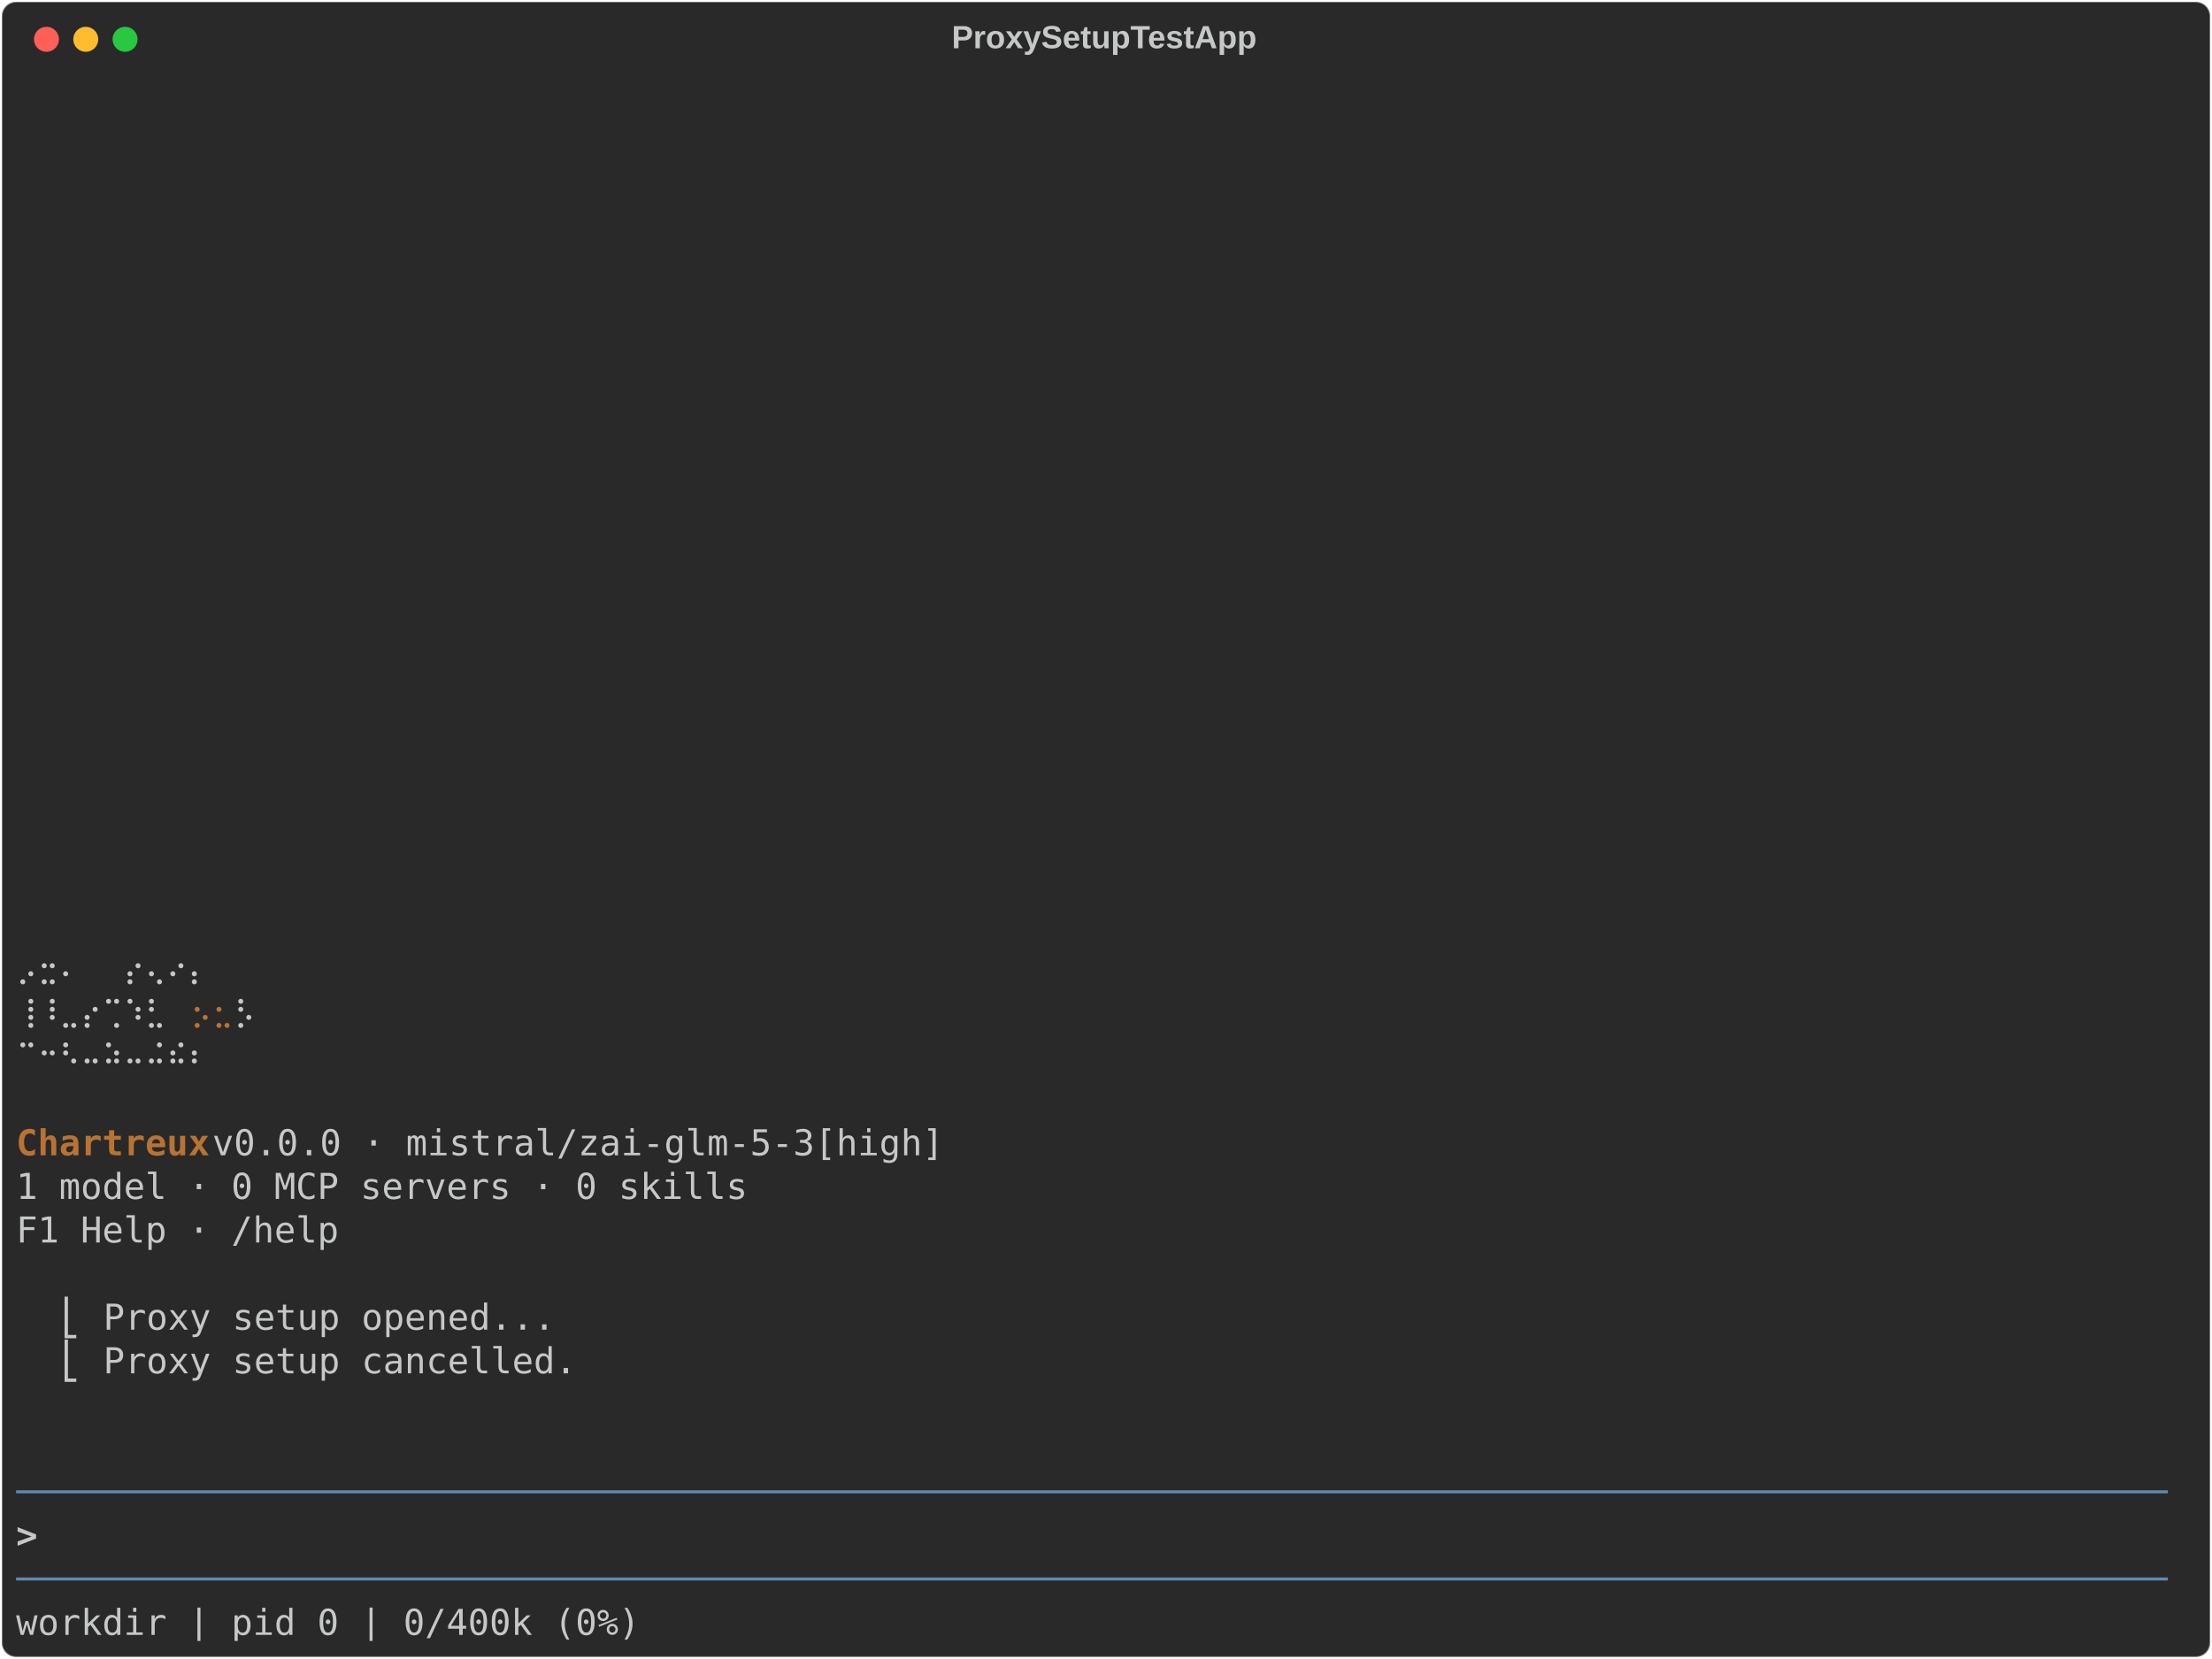
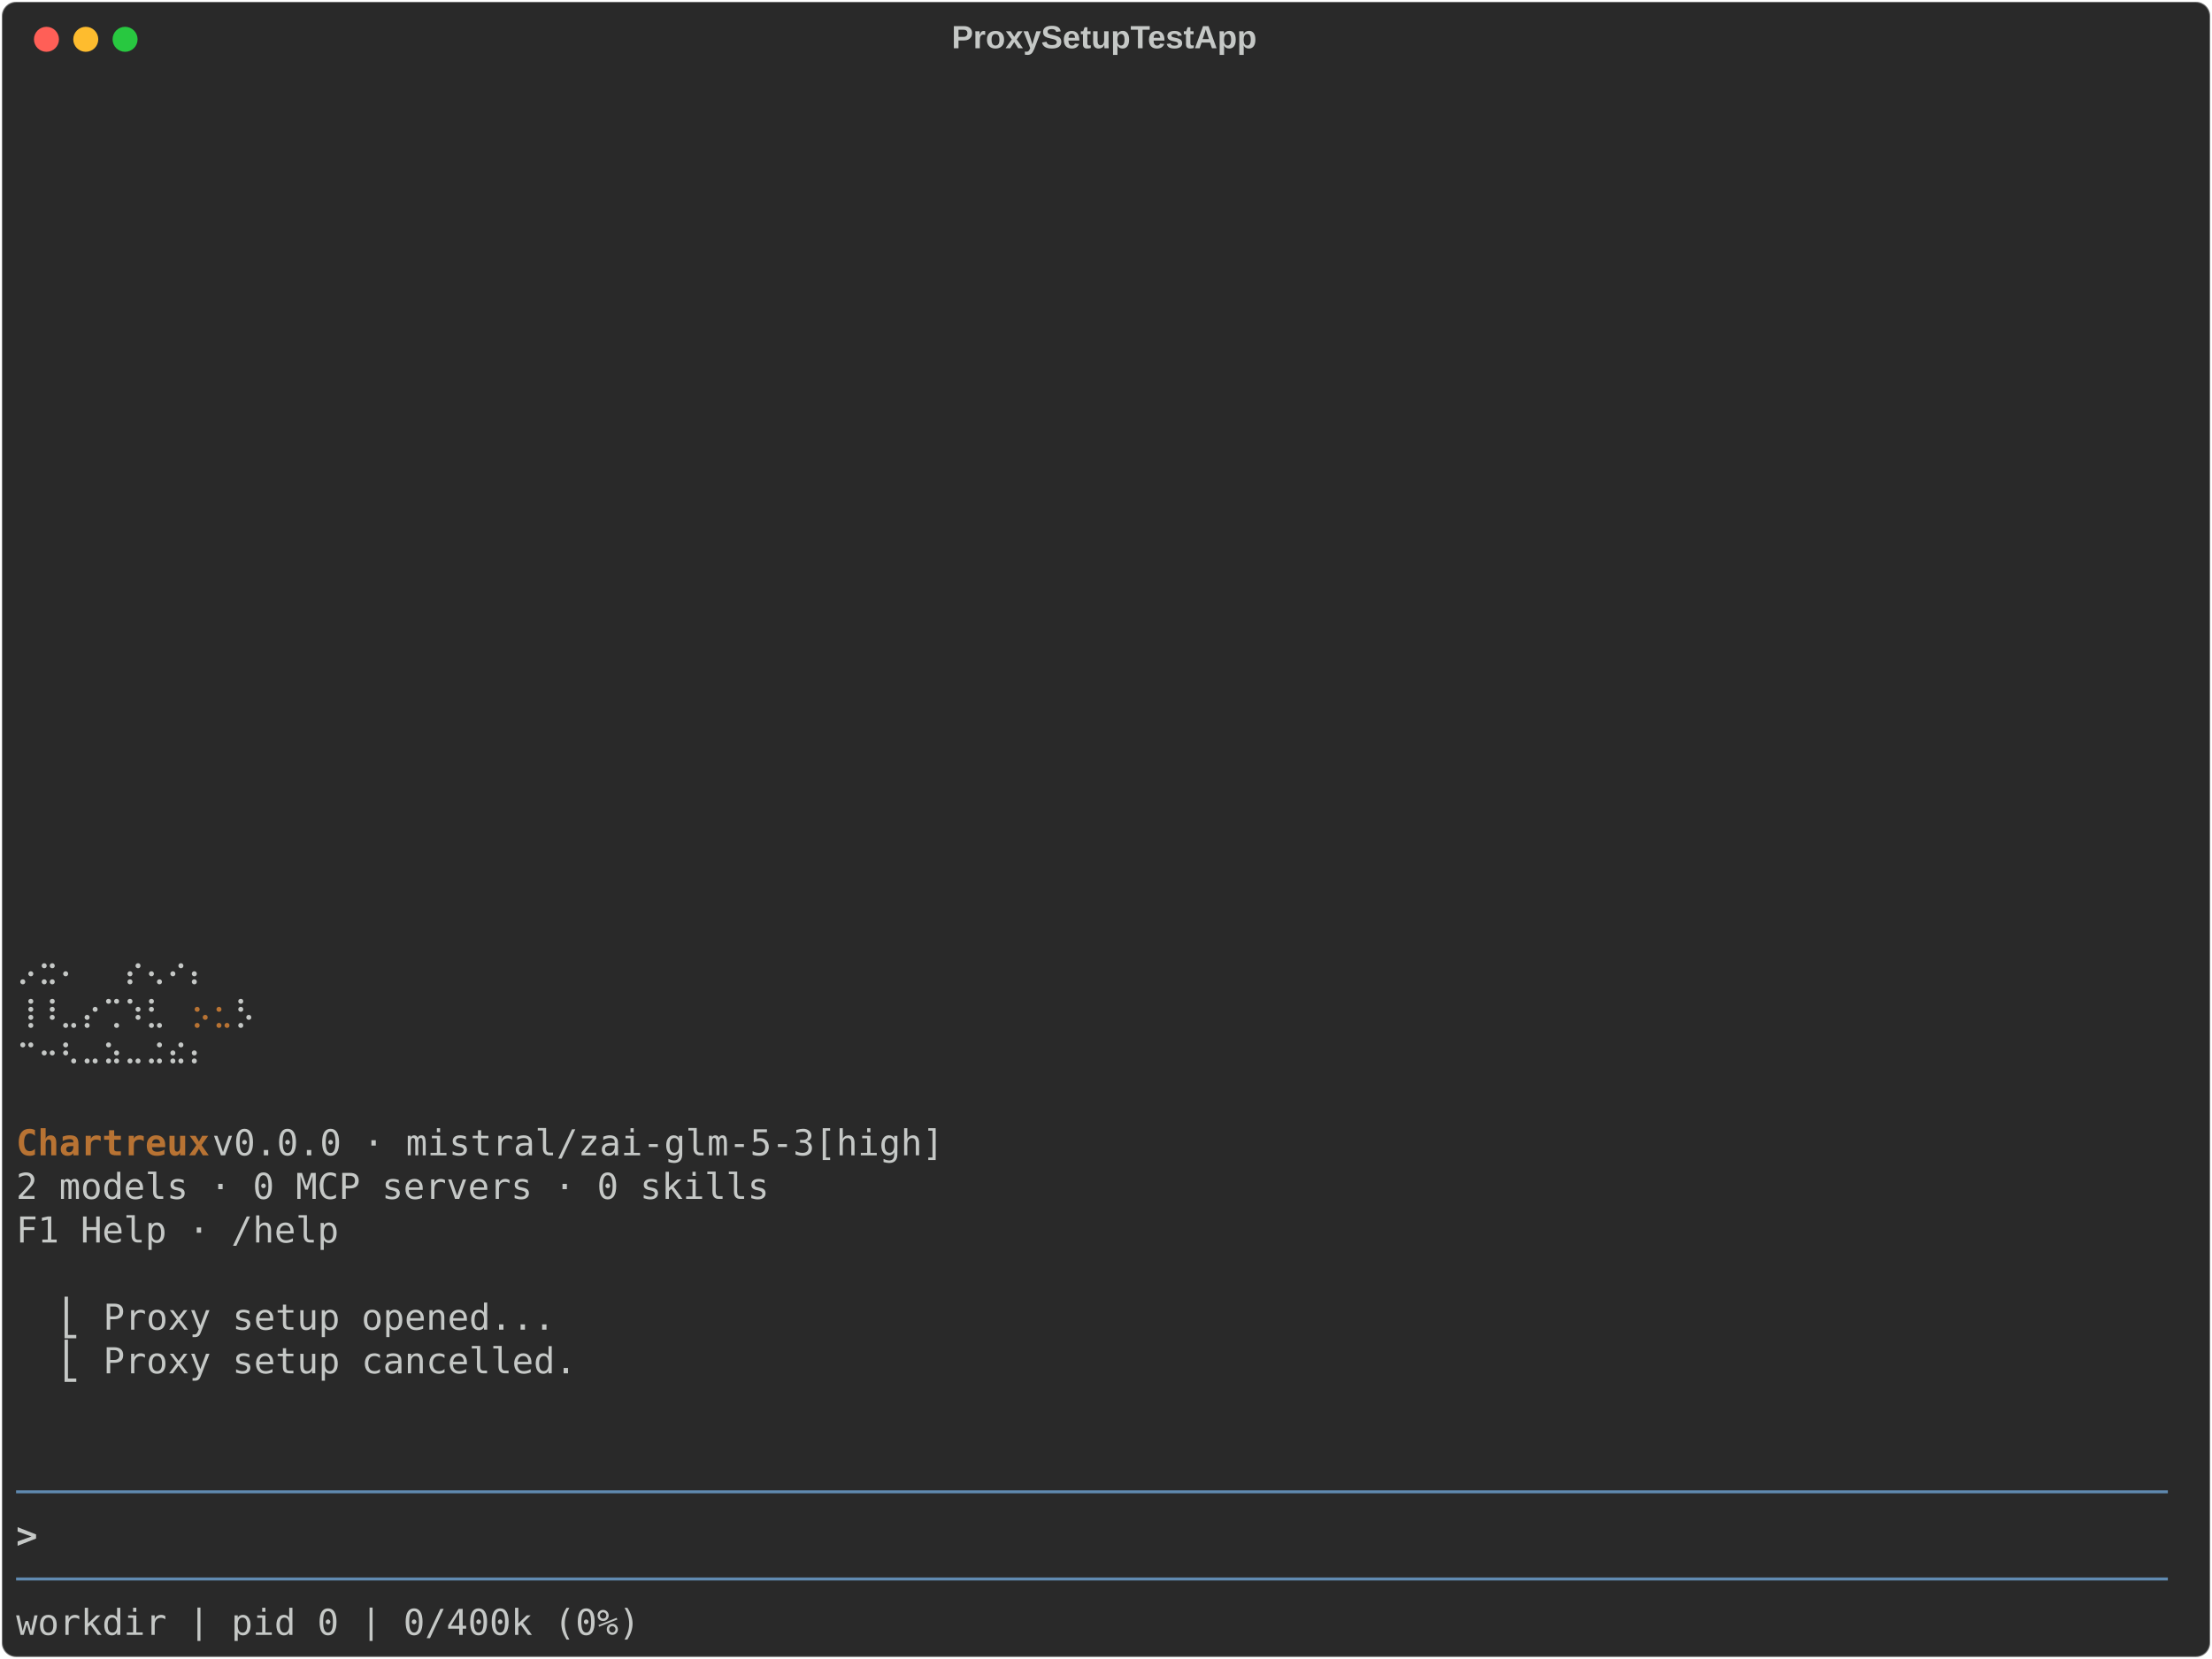
<svg xmlns="http://www.w3.org/2000/svg" class="rich-terminal" viewBox="0 0 1238 928.4">
  <style>

    @font-face {
        font-family: "Fira Code";
        src: local("FiraCode-Regular"),
                url("https://cdnjs.cloudflare.com/ajax/libs/firacode/6.2.0/woff2/FiraCode-Regular.woff2") format("woff2"),
                url("https://cdnjs.cloudflare.com/ajax/libs/firacode/6.2.0/woff/FiraCode-Regular.woff") format("woff");
        font-style: normal;
        font-weight: 400;
    }
    @font-face {
        font-family: "Fira Code";
        src: local("FiraCode-Bold"),
                url("https://cdnjs.cloudflare.com/ajax/libs/firacode/6.2.0/woff2/FiraCode-Bold.woff2") format("woff2"),
                url("https://cdnjs.cloudflare.com/ajax/libs/firacode/6.2.0/woff/FiraCode-Bold.woff") format("woff");
        font-style: bold;
        font-weight: 700;
    }

    .terminal-matrix {
        font-family: Fira Code, monospace;
        font-size: 20px;
        line-height: 24.4px;
        font-variant-east-asian: full-width;
    }

    .terminal-title {
        font-size: 18px;
        font-weight: bold;
        font-family: arial;
    }

    .terminal-r1 { fill: #c5c8c6 }
.terminal-r2 { fill: #b87333 }
.terminal-r3 { fill: #b87333;font-weight: bold }
.terminal-r4 { fill: #608ab1 }
.terminal-r5 { fill: #c5c8c6;font-weight: bold }
    </style>
  <defs>
    <clipPath id="terminal-clip-terminal">
      <rect x="0" y="0" width="1219.0" height="877.4" />
    </clipPath>
    <clipPath id="terminal-line-0">
      <rect x="0" y="1.5" width="1220" height="24.65" />
    </clipPath>
    <clipPath id="terminal-line-1">
      <rect x="0" y="25.9" width="1220" height="24.65" />
    </clipPath>
    <clipPath id="terminal-line-2">
      <rect x="0" y="50.3" width="1220" height="24.65" />
    </clipPath>
    <clipPath id="terminal-line-3">
      <rect x="0" y="74.7" width="1220" height="24.65" />
    </clipPath>
    <clipPath id="terminal-line-4">
      <rect x="0" y="99.1" width="1220" height="24.65" />
    </clipPath>
    <clipPath id="terminal-line-5">
      <rect x="0" y="123.5" width="1220" height="24.65" />
    </clipPath>
    <clipPath id="terminal-line-6">
      <rect x="0" y="147.9" width="1220" height="24.65" />
    </clipPath>
    <clipPath id="terminal-line-7">
      <rect x="0" y="172.3" width="1220" height="24.65" />
    </clipPath>
    <clipPath id="terminal-line-8">
      <rect x="0" y="196.7" width="1220" height="24.65" />
    </clipPath>
    <clipPath id="terminal-line-9">
      <rect x="0" y="221.1" width="1220" height="24.65" />
    </clipPath>
    <clipPath id="terminal-line-10">
      <rect x="0" y="245.5" width="1220" height="24.65" />
    </clipPath>
    <clipPath id="terminal-line-11">
      <rect x="0" y="269.9" width="1220" height="24.65" />
    </clipPath>
    <clipPath id="terminal-line-12">
      <rect x="0" y="294.3" width="1220" height="24.65" />
    </clipPath>
    <clipPath id="terminal-line-13">
      <rect x="0" y="318.7" width="1220" height="24.65" />
    </clipPath>
    <clipPath id="terminal-line-14">
      <rect x="0" y="343.1" width="1220" height="24.65" />
    </clipPath>
    <clipPath id="terminal-line-15">
      <rect x="0" y="367.5" width="1220" height="24.65" />
    </clipPath>
    <clipPath id="terminal-line-16">
      <rect x="0" y="391.9" width="1220" height="24.65" />
    </clipPath>
    <clipPath id="terminal-line-17">
      <rect x="0" y="416.3" width="1220" height="24.65" />
    </clipPath>
    <clipPath id="terminal-line-18">
      <rect x="0" y="440.7" width="1220" height="24.65" />
    </clipPath>
    <clipPath id="terminal-line-19">
      <rect x="0" y="465.1" width="1220" height="24.65" />
    </clipPath>
    <clipPath id="terminal-line-20">
      <rect x="0" y="489.5" width="1220" height="24.65" />
    </clipPath>
    <clipPath id="terminal-line-21">
      <rect x="0" y="513.9" width="1220" height="24.65" />
    </clipPath>
    <clipPath id="terminal-line-22">
      <rect x="0" y="538.3" width="1220" height="24.65" />
    </clipPath>
    <clipPath id="terminal-line-23">
      <rect x="0" y="562.7" width="1220" height="24.65" />
    </clipPath>
    <clipPath id="terminal-line-24">
      <rect x="0" y="587.1" width="1220" height="24.65" />
    </clipPath>
    <clipPath id="terminal-line-25">
      <rect x="0" y="611.5" width="1220" height="24.65" />
    </clipPath>
    <clipPath id="terminal-line-26">
      <rect x="0" y="635.9" width="1220" height="24.65" />
    </clipPath>
    <clipPath id="terminal-line-27">
      <rect x="0" y="660.3" width="1220" height="24.65" />
    </clipPath>
    <clipPath id="terminal-line-28">
      <rect x="0" y="684.7" width="1220" height="24.65" />
    </clipPath>
    <clipPath id="terminal-line-29">
      <rect x="0" y="709.1" width="1220" height="24.65" />
    </clipPath>
    <clipPath id="terminal-line-30">
      <rect x="0" y="733.5" width="1220" height="24.65" />
    </clipPath>
    <clipPath id="terminal-line-31">
      <rect x="0" y="757.9" width="1220" height="24.65" />
    </clipPath>
    <clipPath id="terminal-line-32">
      <rect x="0" y="782.3" width="1220" height="24.65" />
    </clipPath>
    <clipPath id="terminal-line-33">
      <rect x="0" y="806.7" width="1220" height="24.65" />
    </clipPath>
    <clipPath id="terminal-line-34">
      <rect x="0" y="831.1" width="1220" height="24.65" />
    </clipPath>
  </defs>
  <rect fill="#292929" stroke="rgba(255,255,255,0.35)" stroke-width="1" x="1" y="1" width="1236" height="926.4" rx="8" />
  <text class="terminal-title" fill="#c5c8c6" text-anchor="middle" x="618" y="27">ProxySetupTestApp</text>
  <g transform="translate(26,22)">
    <circle cx="0" cy="0" r="7" fill="#ff5f57" />
    <circle cx="22" cy="0" r="7" fill="#febc2e" />
    <circle cx="44" cy="0" r="7" fill="#28c840" />
  </g>
  <g transform="translate(9, 41)" clip-path="url(#terminal-clip-terminal)">
    <g class="terminal-matrix">
      <text class="terminal-r1" x="1220" y="20" textLength="12.2" clip-path="url(#terminal-line-0)">
</text>
      <text class="terminal-r1" x="1220" y="44.4" textLength="12.2" clip-path="url(#terminal-line-1)">
</text>
      <text class="terminal-r1" x="1220" y="68.8" textLength="12.2" clip-path="url(#terminal-line-2)">
</text>
      <text class="terminal-r1" x="1220" y="93.2" textLength="12.2" clip-path="url(#terminal-line-3)">
</text>
      <text class="terminal-r1" x="1220" y="117.6" textLength="12.2" clip-path="url(#terminal-line-4)">
</text>
      <text class="terminal-r1" x="1220" y="142" textLength="12.2" clip-path="url(#terminal-line-5)">
</text>
      <text class="terminal-r1" x="1220" y="166.4" textLength="12.2" clip-path="url(#terminal-line-6)">
</text>
      <text class="terminal-r1" x="1220" y="190.8" textLength="12.2" clip-path="url(#terminal-line-7)">
</text>
      <text class="terminal-r1" x="1220" y="215.2" textLength="12.2" clip-path="url(#terminal-line-8)">
</text>
      <text class="terminal-r1" x="1220" y="239.6" textLength="12.2" clip-path="url(#terminal-line-9)">
</text>
      <text class="terminal-r1" x="1220" y="264" textLength="12.2" clip-path="url(#terminal-line-10)">
</text>
      <text class="terminal-r1" x="1220" y="288.4" textLength="12.2" clip-path="url(#terminal-line-11)">
</text>
      <text class="terminal-r1" x="1220" y="312.8" textLength="12.2" clip-path="url(#terminal-line-12)">
</text>
      <text class="terminal-r1" x="1220" y="337.2" textLength="12.2" clip-path="url(#terminal-line-13)">
</text>
      <text class="terminal-r1" x="1220" y="361.6" textLength="12.2" clip-path="url(#terminal-line-14)">
</text>
      <text class="terminal-r1" x="1220" y="386" textLength="12.2" clip-path="url(#terminal-line-15)">
</text>
      <text class="terminal-r1" x="1220" y="410.4" textLength="12.2" clip-path="url(#terminal-line-16)">
</text>
      <text class="terminal-r1" x="1220" y="434.8" textLength="12.2" clip-path="url(#terminal-line-17)">
</text>
      <text class="terminal-r1" x="1220" y="459.2" textLength="12.2" clip-path="url(#terminal-line-18)">
</text>
      <text class="terminal-r1" x="1220" y="483.6" textLength="12.2" clip-path="url(#terminal-line-19)">
</text>
      <text class="terminal-r1" x="0" y="508" textLength="134.2" clip-path="url(#terminal-line-20)">  ⡠⣒⠄  ⡔⢄⠔⡄</text>
      <text class="terminal-r1" x="1220" y="508" textLength="12.2" clip-path="url(#terminal-line-20)">
</text>
      <text class="terminal-r1" x="0" y="532.4" textLength="97.6" clip-path="url(#terminal-line-21)"> ⢸⠸⣀⡔⢉⠱⣃</text>
      <text class="terminal-r2" x="97.6" y="532.4" textLength="12.2" clip-path="url(#terminal-line-21)">⡢</text>
      <text class="terminal-r2" x="109.8" y="532.4" textLength="12.2" clip-path="url(#terminal-line-21)">⣂</text>
      <text class="terminal-r1" x="122" y="532.4" textLength="12.2" clip-path="url(#terminal-line-21)">⡣</text>
      <text class="terminal-r1" x="1220" y="532.4" textLength="12.2" clip-path="url(#terminal-line-21)">
</text>
      <text class="terminal-r1" x="0" y="556.8" textLength="134.2" clip-path="url(#terminal-line-22)">  ⠉⠒⠣⠤⠵⠤⠬⠮⠆</text>
      <text class="terminal-r1" x="1220" y="556.8" textLength="12.2" clip-path="url(#terminal-line-22)">
</text>
      <text class="terminal-r1" x="1220" y="581.2" textLength="12.2" clip-path="url(#terminal-line-23)">
</text>
      <text class="terminal-r3" x="0" y="605.6" textLength="109.8" clip-path="url(#terminal-line-24)">Chartreux</text>
      <text class="terminal-r1" x="109.8" y="605.6" textLength="427" clip-path="url(#terminal-line-24)"> v0.0.0 · mistral/zai-glm-5-3[high]</text>
      <text class="terminal-r1" x="1220" y="605.6" textLength="12.2" clip-path="url(#terminal-line-24)">
</text>
-       <text class="terminal-r1" x="0" y="630" textLength="414.8" clip-path="url(#terminal-line-25)">1 model · 0 MCP servers · 0 skills</text>
+       <text class="terminal-r1" x="0" y="630" textLength="427" clip-path="url(#terminal-line-25)">2 models · 0 MCP servers · 0 skills</text>
      <text class="terminal-r1" x="1220" y="630" textLength="12.2" clip-path="url(#terminal-line-25)">
</text>
      <text class="terminal-r1" x="0" y="654.4" textLength="183" clip-path="url(#terminal-line-26)">F1 Help · /help</text>
      <text class="terminal-r1" x="1220" y="654.4" textLength="12.2" clip-path="url(#terminal-line-26)">
</text>
      <text class="terminal-r1" x="1220" y="678.8" textLength="12.2" clip-path="url(#terminal-line-27)">
</text>
      <text class="terminal-r1" x="24.4" y="703.2" textLength="12.2" clip-path="url(#terminal-line-28)">⎣</text>
      <text class="terminal-r1" x="48.8" y="703.2" textLength="256.2" clip-path="url(#terminal-line-28)">Proxy setup opened...</text>
      <text class="terminal-r1" x="1220" y="703.2" textLength="12.2" clip-path="url(#terminal-line-28)">
</text>
      <text class="terminal-r1" x="24.4" y="727.6" textLength="12.2" clip-path="url(#terminal-line-29)">⎣</text>
      <text class="terminal-r1" x="48.8" y="727.6" textLength="268.4" clip-path="url(#terminal-line-29)">Proxy setup cancelled.</text>
      <text class="terminal-r1" x="1220" y="727.6" textLength="12.2" clip-path="url(#terminal-line-29)">
</text>
      <text class="terminal-r1" x="1220" y="752" textLength="12.2" clip-path="url(#terminal-line-30)">
</text>
      <text class="terminal-r1" x="1220" y="776.4" textLength="12.2" clip-path="url(#terminal-line-31)">
</text>
      <text class="terminal-r4" x="0" y="800.8" textLength="1220" clip-path="url(#terminal-line-32)">────────────────────────────────────────────────────────────────────────────────────────────────────</text>
      <text class="terminal-r1" x="1220" y="800.8" textLength="12.2" clip-path="url(#terminal-line-32)">
</text>
      <text class="terminal-r5" x="0" y="825.2" textLength="12.2" clip-path="url(#terminal-line-33)">&gt;</text>
      <text class="terminal-r1" x="1220" y="825.2" textLength="12.2" clip-path="url(#terminal-line-33)">
</text>
      <text class="terminal-r4" x="0" y="849.6" textLength="1220" clip-path="url(#terminal-line-34)">────────────────────────────────────────────────────────────────────────────────────────────────────</text>
      <text class="terminal-r1" x="1220" y="849.6" textLength="12.2" clip-path="url(#terminal-line-34)">
</text>
      <text class="terminal-r1" x="0" y="874" textLength="353.8" clip-path="url(#terminal-line-35)">workdir | pid 0 | 0/400k (0%)</text>
    </g>
  </g>
</svg>
